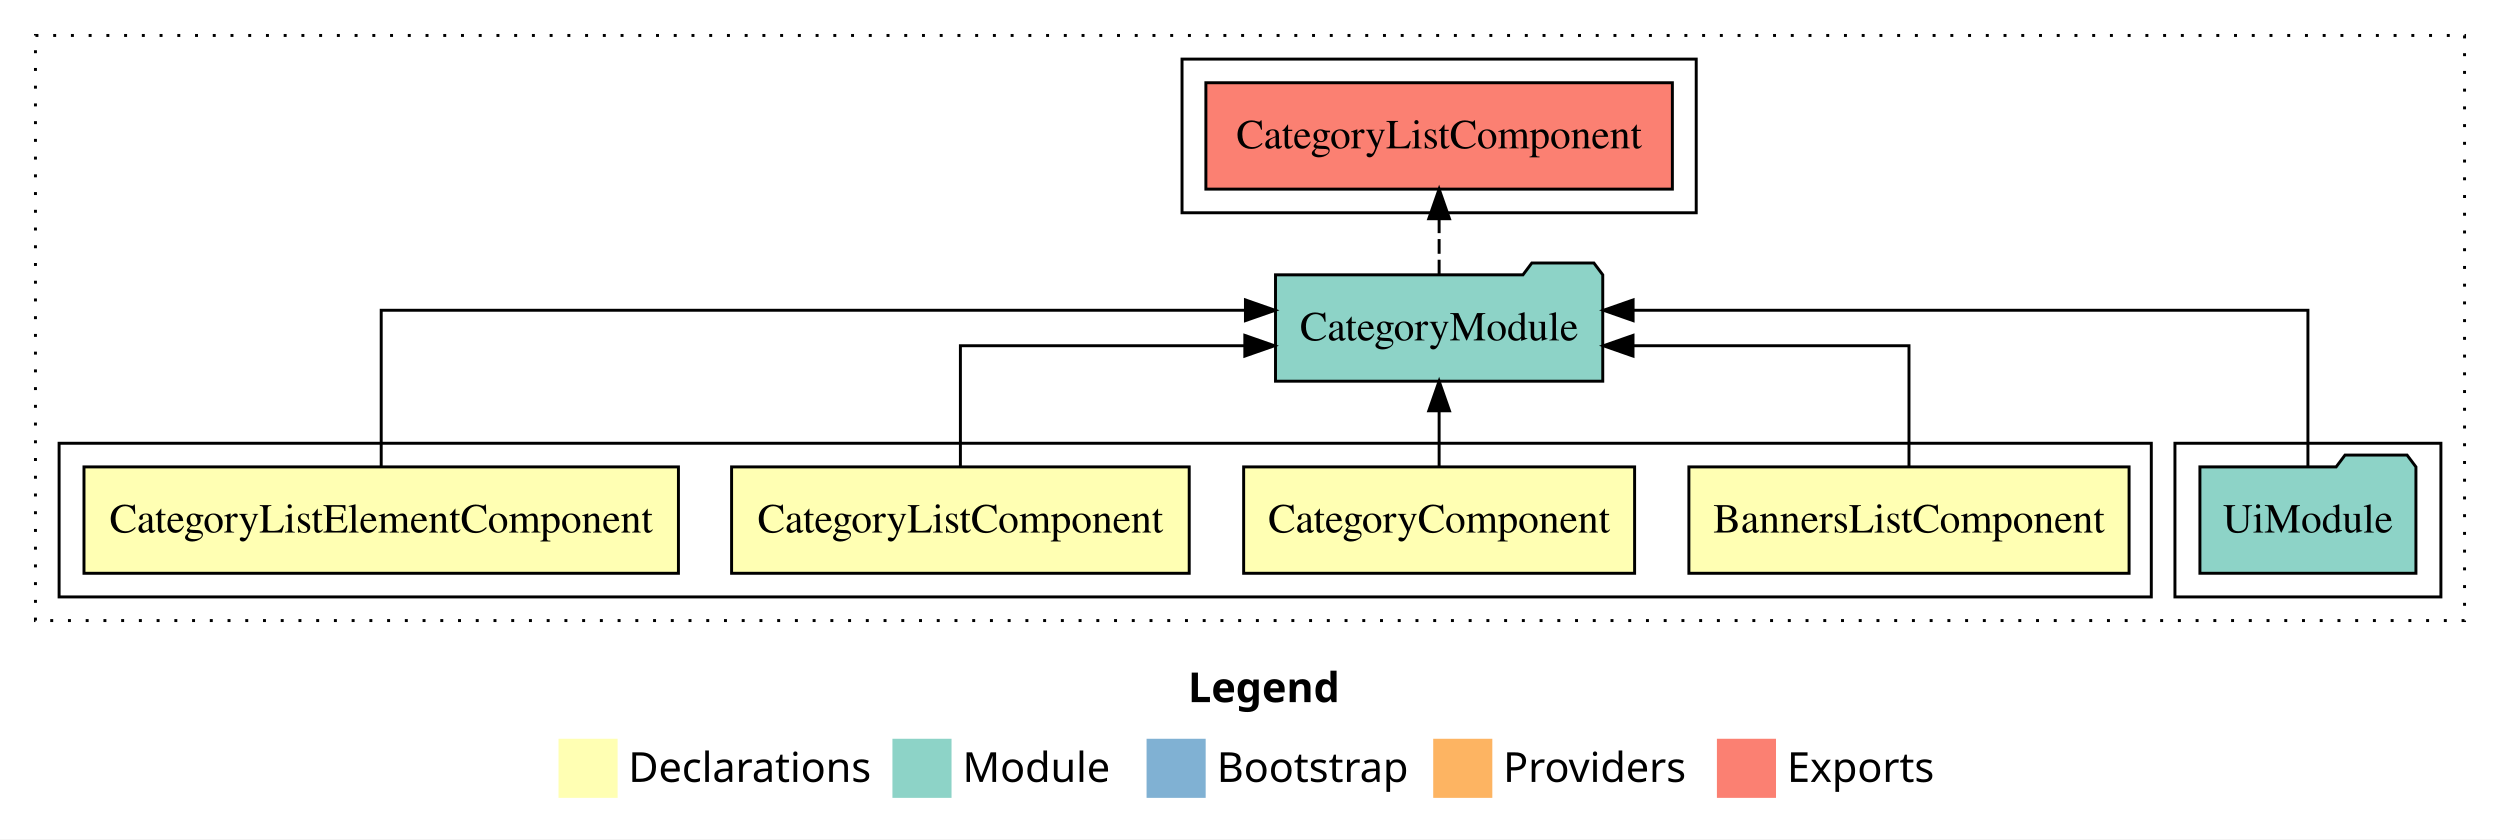
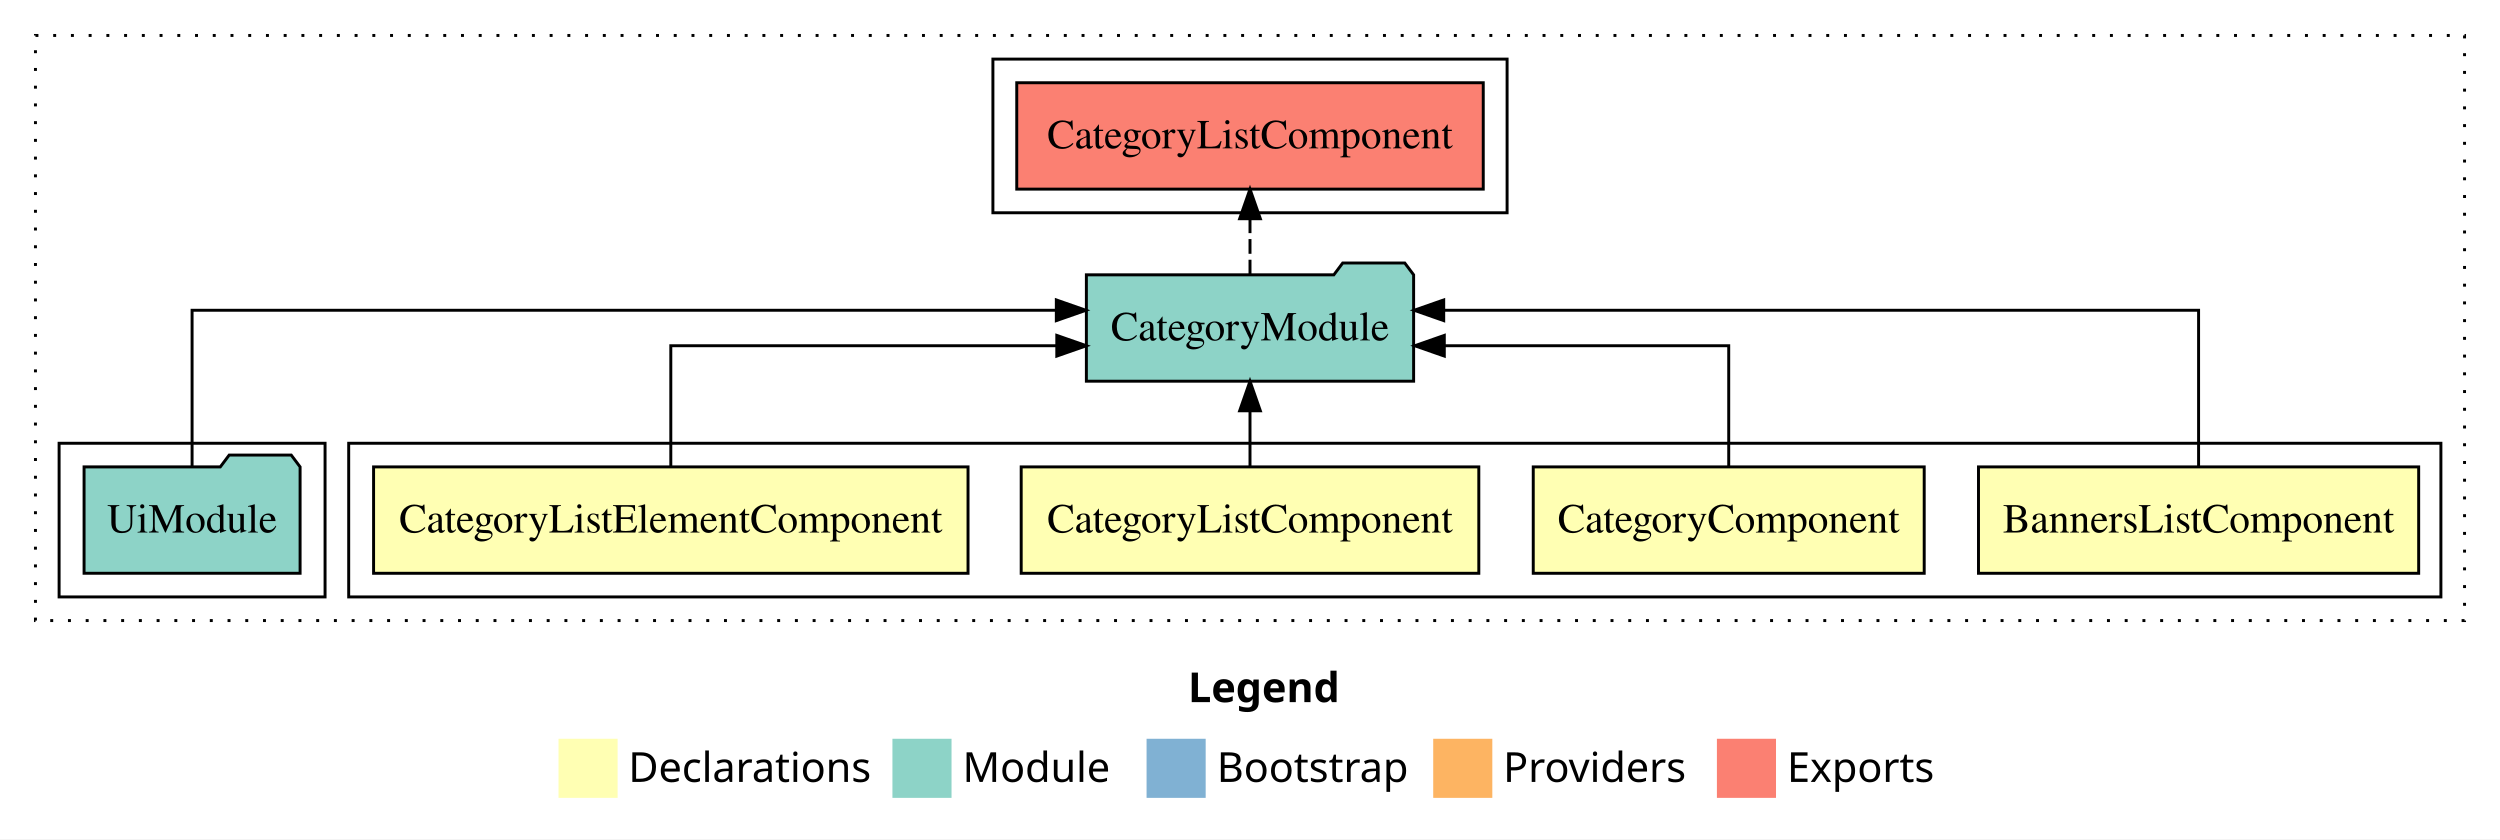
<svg xmlns="http://www.w3.org/2000/svg" width="846pt" height="284pt" viewBox="0.00 0.00 846.00 284.00">
  <g id="graph0" class="graph" transform="scale(1 1) rotate(0) translate(4 280)">
    <polygon fill="white" stroke="transparent" points="-4,4 -4,-280 842,-280 842,4 -4,4" />
    <text text-anchor="start" x="398.01" y="-42.4" font-family="sans-serif" font-weight="bold" font-size="14.00">Legend</text>
    <polygon fill="#ffffb3" stroke="transparent" points="185,-10 185,-30 205,-30 205,-10 185,-10" />
    <text text-anchor="start" x="208.63" y="-15.4" font-family="sans-serif" font-size="14.00">  Declarations</text>
    <polygon fill="#8dd3c7" stroke="transparent" points="298,-10 298,-30 318,-30 318,-10 298,-10" />
    <text text-anchor="start" x="321.73" y="-15.4" font-family="sans-serif" font-size="14.00">  Module</text>
    <polygon fill="#80b1d3" stroke="transparent" points="384,-10 384,-30 404,-30 404,-10 384,-10" />
    <text text-anchor="start" x="407.78" y="-15.4" font-family="sans-serif" font-size="14.00">  Bootstrap</text>
    <polygon fill="#fdb462" stroke="transparent" points="481,-10 481,-30 501,-30 501,-10 481,-10" />
    <text text-anchor="start" x="504.67" y="-15.4" font-family="sans-serif" font-size="14.00">  Providers</text>
    <polygon fill="#fb8072" stroke="transparent" points="577,-10 577,-30 597,-30 597,-10 577,-10" />
    <text text-anchor="start" x="600.73" y="-15.4" font-family="sans-serif" font-size="14.00">  Exports</text>
    <g id="clust1" class="cluster">
      <polygon fill="none" stroke="black" stroke-dasharray="1,5" points="8,-70 8,-268 830,-268 830,-70 8,-70" />
    </g>
+     <g id="clust2" class="cluster">
+       <polygon fill="none" stroke="black" points="114,-78 114,-130 822,-130 822,-78 114,-78" />
+     </g>
    <g id="clust7" class="cluster">
-       <polygon fill="none" stroke="black" points="732,-78 732,-130 822,-130 822,-78 732,-78" />
-     </g>
-     <g id="clust2" class="cluster">
-       <polygon fill="none" stroke="black" points="16,-78 16,-130 724,-130 724,-78 16,-78" />
+       <polygon fill="none" stroke="black" points="16,-78 16,-130 106,-130 106,-78 16,-78" />
    </g>
    <g id="clust8" class="cluster">
-       <polygon fill="none" stroke="black" points="396,-208 396,-260 570,-260 570,-208 396,-208" />
+       <polygon fill="none" stroke="black" points="332,-208 332,-260 506,-260 506,-208 332,-208" />
    </g>
    <g id="node1" class="node">
-       <polygon fill="#ffffb3" stroke="black" points="716.48,-122 567.52,-122 567.52,-86 716.48,-86 716.48,-122" />
-       <text text-anchor="middle" x="642" y="-99.8" font-family="Times,serif" font-size="14.00">BannersListComponent</text>
+       <polygon fill="#ffffb3" stroke="black" points="814.48,-122 665.52,-122 665.52,-86 814.48,-86 814.48,-122" />
+       <text text-anchor="middle" x="740" y="-99.8" font-family="Times,serif" font-size="14.00">BannersListComponent</text>
    </g>
    <g id="node5" class="node">
-       <polygon fill="#8dd3c7" stroke="black" points="538.37,-187 535.37,-191 514.37,-191 511.37,-187 427.63,-187 427.63,-151 538.37,-151 538.37,-187" />
-       <text text-anchor="middle" x="483" y="-164.8" font-family="Times,serif" font-size="14.00">CategoryModule</text>
+       <polygon fill="#8dd3c7" stroke="black" points="474.37,-187 471.37,-191 450.37,-191 447.37,-187 363.63,-187 363.63,-151 474.37,-151 474.37,-187" />
+       <text text-anchor="middle" x="419" y="-164.8" font-family="Times,serif" font-size="14.00">CategoryModule</text>
    </g>
    <g id="edge1" class="edge">
-       <path fill="none" stroke="black" d="M642,-122.02C642,-139.37 642,-163 642,-163 642,-163 548.61,-163 548.61,-163" />
-       <polygon fill="black" stroke="black" points="548.61,-159.5 538.61,-163 548.61,-166.5 548.61,-159.5" />
+       <path fill="none" stroke="black" d="M740,-122.28C740,-143.32 740,-175 740,-175 740,-175 484.55,-175 484.55,-175" />
+       <polygon fill="black" stroke="black" points="484.55,-171.5 474.55,-175 484.55,-178.5 484.55,-171.5" />
    </g>
    <g id="node2" class="node">
-       <polygon fill="#ffffb3" stroke="black" points="549.15,-122 416.85,-122 416.85,-86 549.15,-86 549.15,-122" />
-       <text text-anchor="middle" x="483" y="-99.8" font-family="Times,serif" font-size="14.00">CategoryComponent</text>
+       <polygon fill="#ffffb3" stroke="black" points="647.15,-122 514.85,-122 514.85,-86 647.15,-86 647.15,-122" />
+       <text text-anchor="middle" x="581" y="-99.8" font-family="Times,serif" font-size="14.00">CategoryComponent</text>
    </g>
    <g id="edge2" class="edge">
-       <path fill="none" stroke="black" d="M483,-122.11C483,-122.11 483,-140.99 483,-140.99" />
-       <polygon fill="black" stroke="black" points="479.5,-140.99 483,-150.99 486.5,-140.99 479.5,-140.99" />
+       <path fill="none" stroke="black" d="M581,-122.02C581,-139.37 581,-163 581,-163 581,-163 484.75,-163 484.75,-163" />
+       <polygon fill="black" stroke="black" points="484.75,-159.5 474.75,-163 484.75,-166.5 484.75,-159.5" />
    </g>
    <g id="node3" class="node">
-       <polygon fill="#ffffb3" stroke="black" points="398.43,-122 243.57,-122 243.57,-86 398.43,-86 398.43,-122" />
-       <text text-anchor="middle" x="321" y="-99.8" font-family="Times,serif" font-size="14.00">CategoryListComponent</text>
+       <polygon fill="#ffffb3" stroke="black" points="496.43,-122 341.57,-122 341.57,-86 496.43,-86 496.43,-122" />
+       <text text-anchor="middle" x="419" y="-99.8" font-family="Times,serif" font-size="14.00">CategoryListComponent</text>
    </g>
    <g id="edge3" class="edge">
-       <path fill="none" stroke="black" d="M321,-122.02C321,-139.37 321,-163 321,-163 321,-163 417.25,-163 417.25,-163" />
-       <polygon fill="black" stroke="black" points="417.25,-166.5 427.25,-163 417.25,-159.5 417.25,-166.5" />
+       <path fill="none" stroke="black" d="M419,-122.11C419,-122.11 419,-140.99 419,-140.99" />
+       <polygon fill="black" stroke="black" points="415.5,-140.99 419,-150.99 422.5,-140.99 415.5,-140.99" />
    </g>
    <g id="node4" class="node">
-       <polygon fill="#ffffb3" stroke="black" points="225.58,-122 24.42,-122 24.42,-86 225.58,-86 225.58,-122" />
-       <text text-anchor="middle" x="125" y="-99.8" font-family="Times,serif" font-size="14.00">CategoryListElementComponent</text>
+       <polygon fill="#ffffb3" stroke="black" points="323.58,-122 122.42,-122 122.42,-86 323.58,-86 323.58,-122" />
+       <text text-anchor="middle" x="223" y="-99.8" font-family="Times,serif" font-size="14.00">CategoryListElementComponent</text>
    </g>
    <g id="edge4" class="edge">
-       <path fill="none" stroke="black" d="M125,-122.28C125,-143.32 125,-175 125,-175 125,-175 417.46,-175 417.46,-175" />
-       <polygon fill="black" stroke="black" points="417.46,-178.5 427.46,-175 417.46,-171.5 417.46,-178.5" />
+       <path fill="none" stroke="black" d="M223,-122.02C223,-139.37 223,-163 223,-163 223,-163 353.62,-163 353.62,-163" />
+       <polygon fill="black" stroke="black" points="353.62,-166.5 363.62,-163 353.62,-159.5 353.62,-166.5" />
    </g>
    <g id="node7" class="node">
-       <polygon fill="#fb8072" stroke="black" points="561.93,-252 404.07,-252 404.07,-216 561.93,-216 561.93,-252" />
-       <text text-anchor="middle" x="483" y="-229.8" font-family="Times,serif" font-size="14.00">CategoryListComponent </text>
+       <polygon fill="#fb8072" stroke="black" points="497.93,-252 340.07,-252 340.07,-216 497.93,-216 497.93,-252" />
+       <text text-anchor="middle" x="419" y="-229.8" font-family="Times,serif" font-size="14.00">CategoryListComponent </text>
    </g>
    <g id="edge6" class="edge">
-       <path fill="none" stroke="black" stroke-dasharray="5,2" d="M483,-187.11C483,-187.11 483,-205.99 483,-205.99" />
-       <polygon fill="black" stroke="black" points="479.5,-205.99 483,-215.99 486.5,-205.99 479.5,-205.99" />
+       <path fill="none" stroke="black" stroke-dasharray="5,2" d="M419,-187.11C419,-187.11 419,-205.99 419,-205.99" />
+       <polygon fill="black" stroke="black" points="415.5,-205.99 419,-215.99 422.5,-205.99 415.5,-205.99" />
    </g>
    <g id="node6" class="node">
-       <polygon fill="#8dd3c7" stroke="black" points="813.55,-122 810.55,-126 789.55,-126 786.55,-122 740.45,-122 740.45,-86 813.55,-86 813.55,-122" />
-       <text text-anchor="middle" x="777" y="-99.8" font-family="Times,serif" font-size="14.00">UiModule</text>
+       <polygon fill="#8dd3c7" stroke="black" points="97.55,-122 94.55,-126 73.55,-126 70.55,-122 24.45,-122 24.45,-86 97.55,-86 97.55,-122" />
+       <text text-anchor="middle" x="61" y="-99.8" font-family="Times,serif" font-size="14.00">UiModule</text>
    </g>
    <g id="edge5" class="edge">
-       <path fill="none" stroke="black" d="M777,-122.28C777,-143.32 777,-175 777,-175 777,-175 548.64,-175 548.64,-175" />
-       <polygon fill="black" stroke="black" points="548.64,-171.5 538.64,-175 548.64,-178.5 548.64,-171.5" />
+       <path fill="none" stroke="black" d="M61,-122.28C61,-143.32 61,-175 61,-175 61,-175 353.46,-175 353.46,-175" />
+       <polygon fill="black" stroke="black" points="353.46,-178.5 363.46,-175 353.46,-171.5 353.46,-178.5" />
    </g>
  </g>
</svg>
